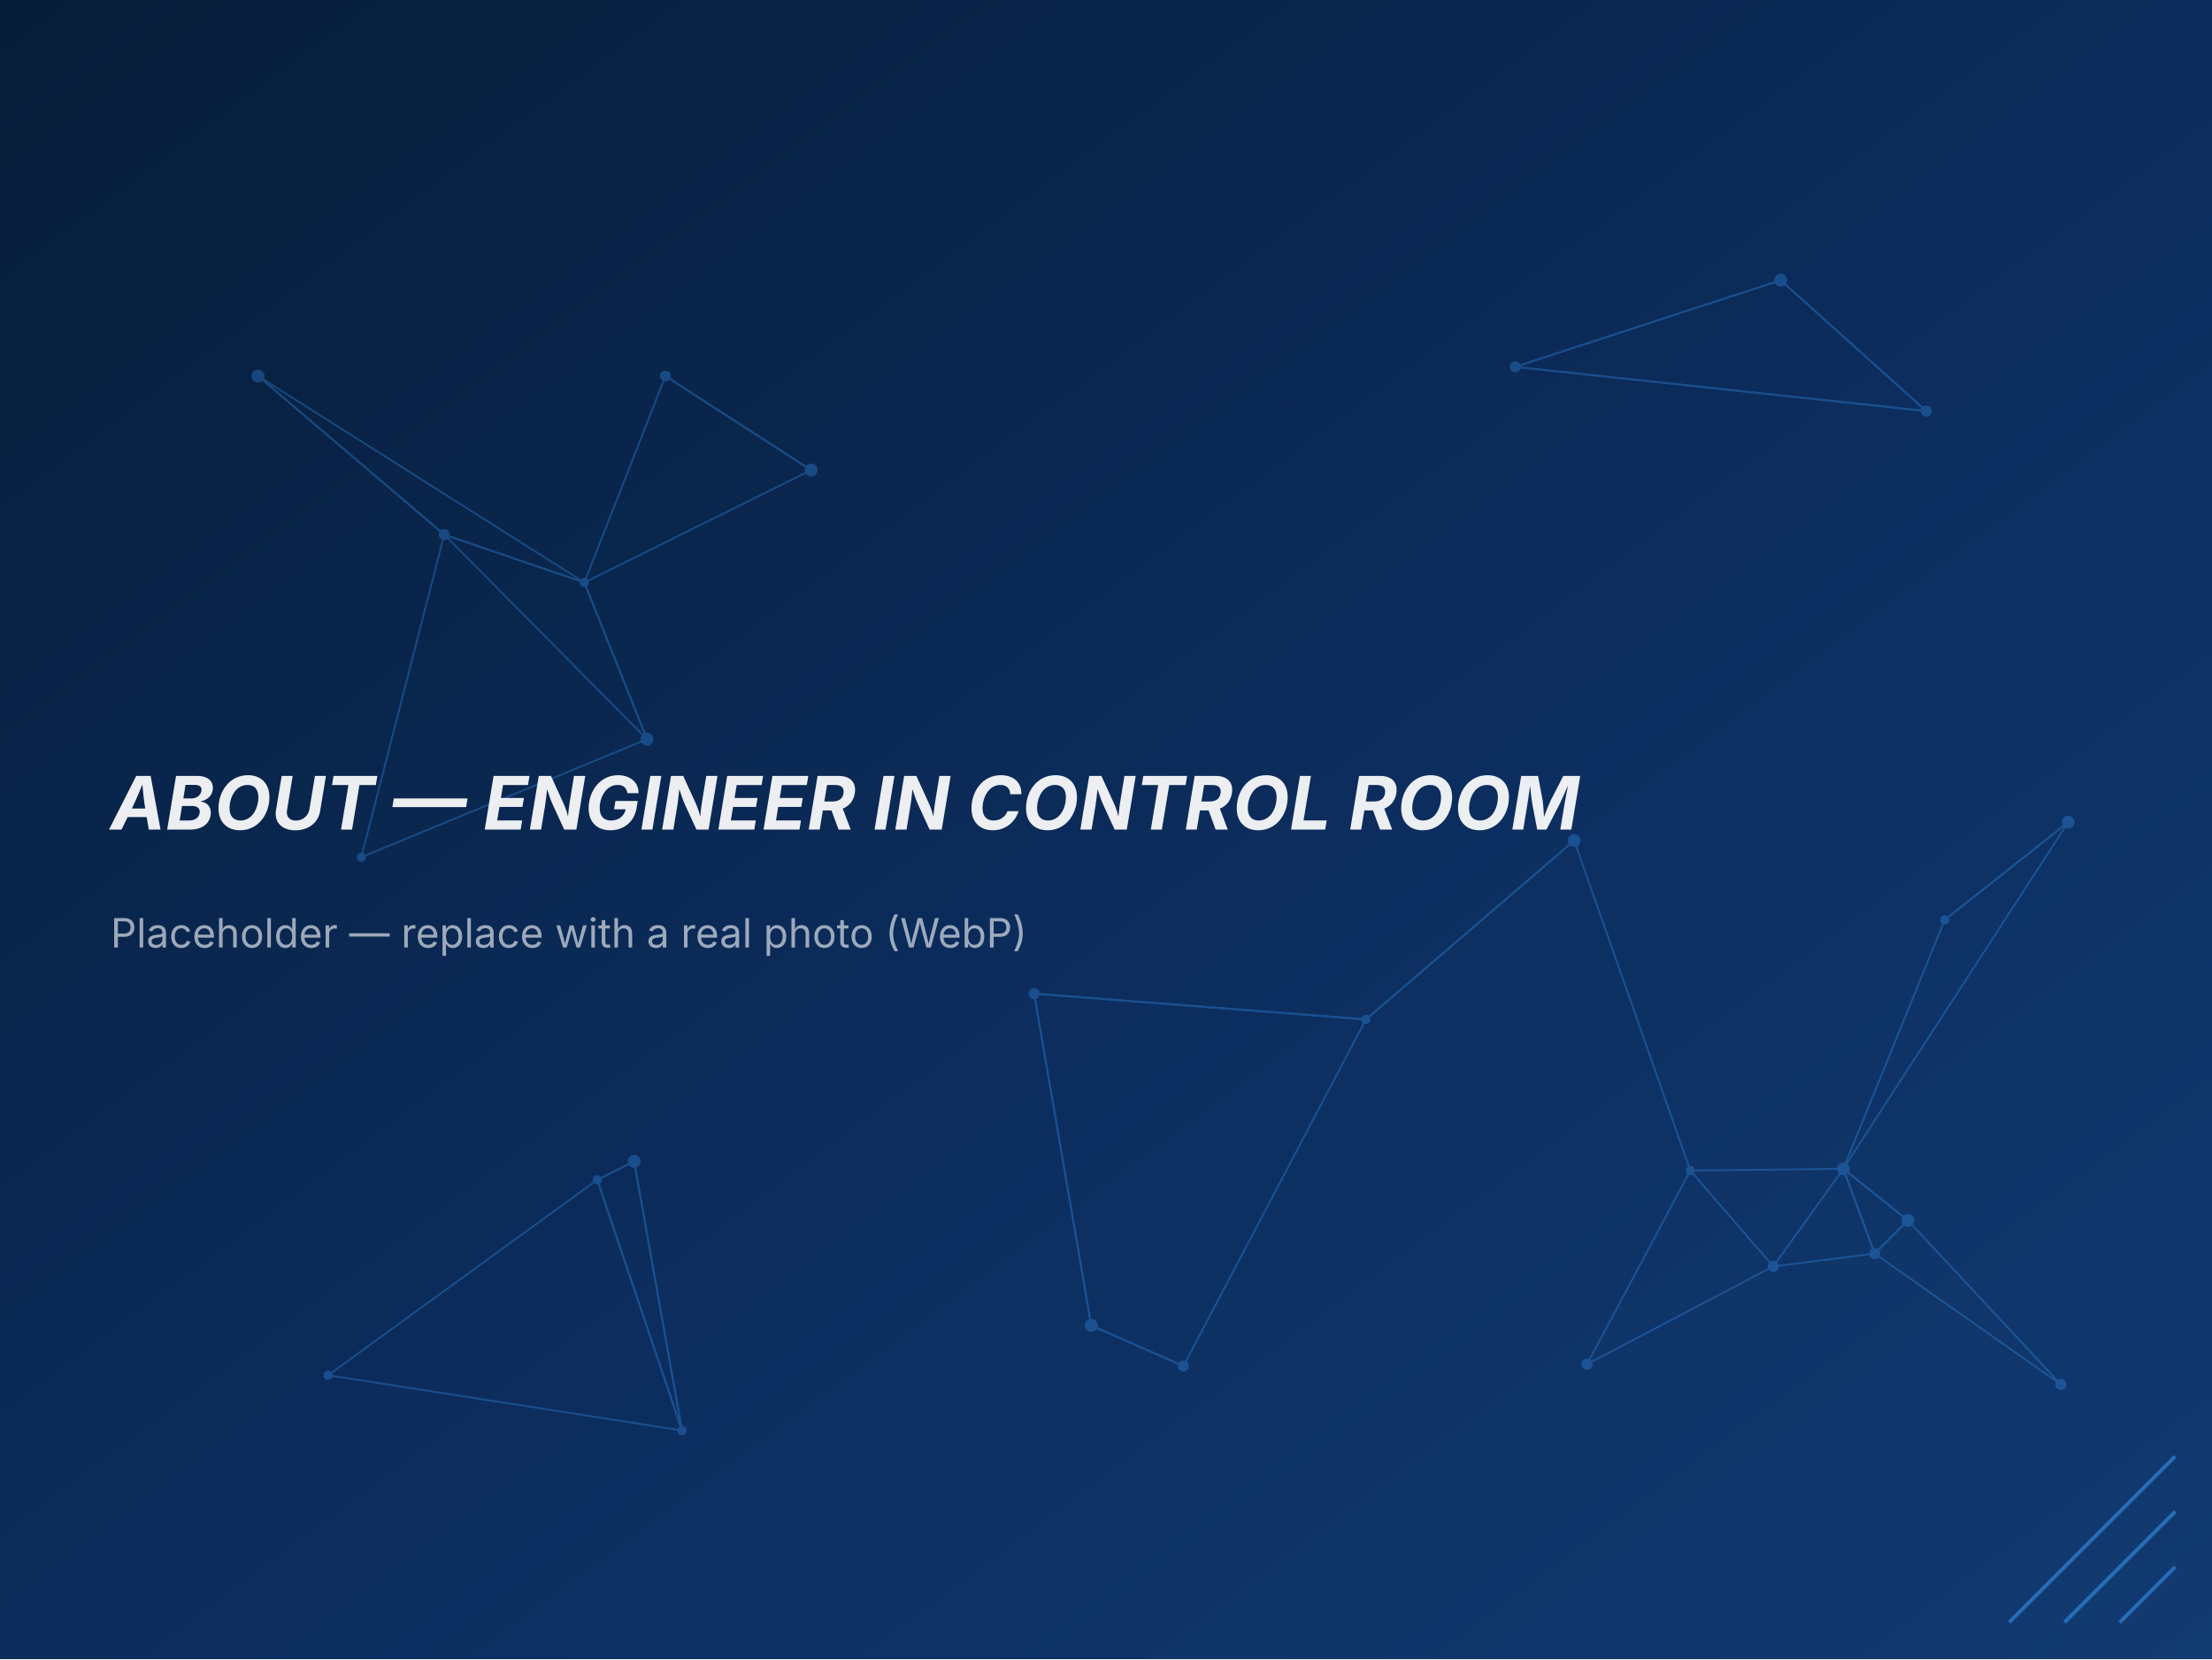
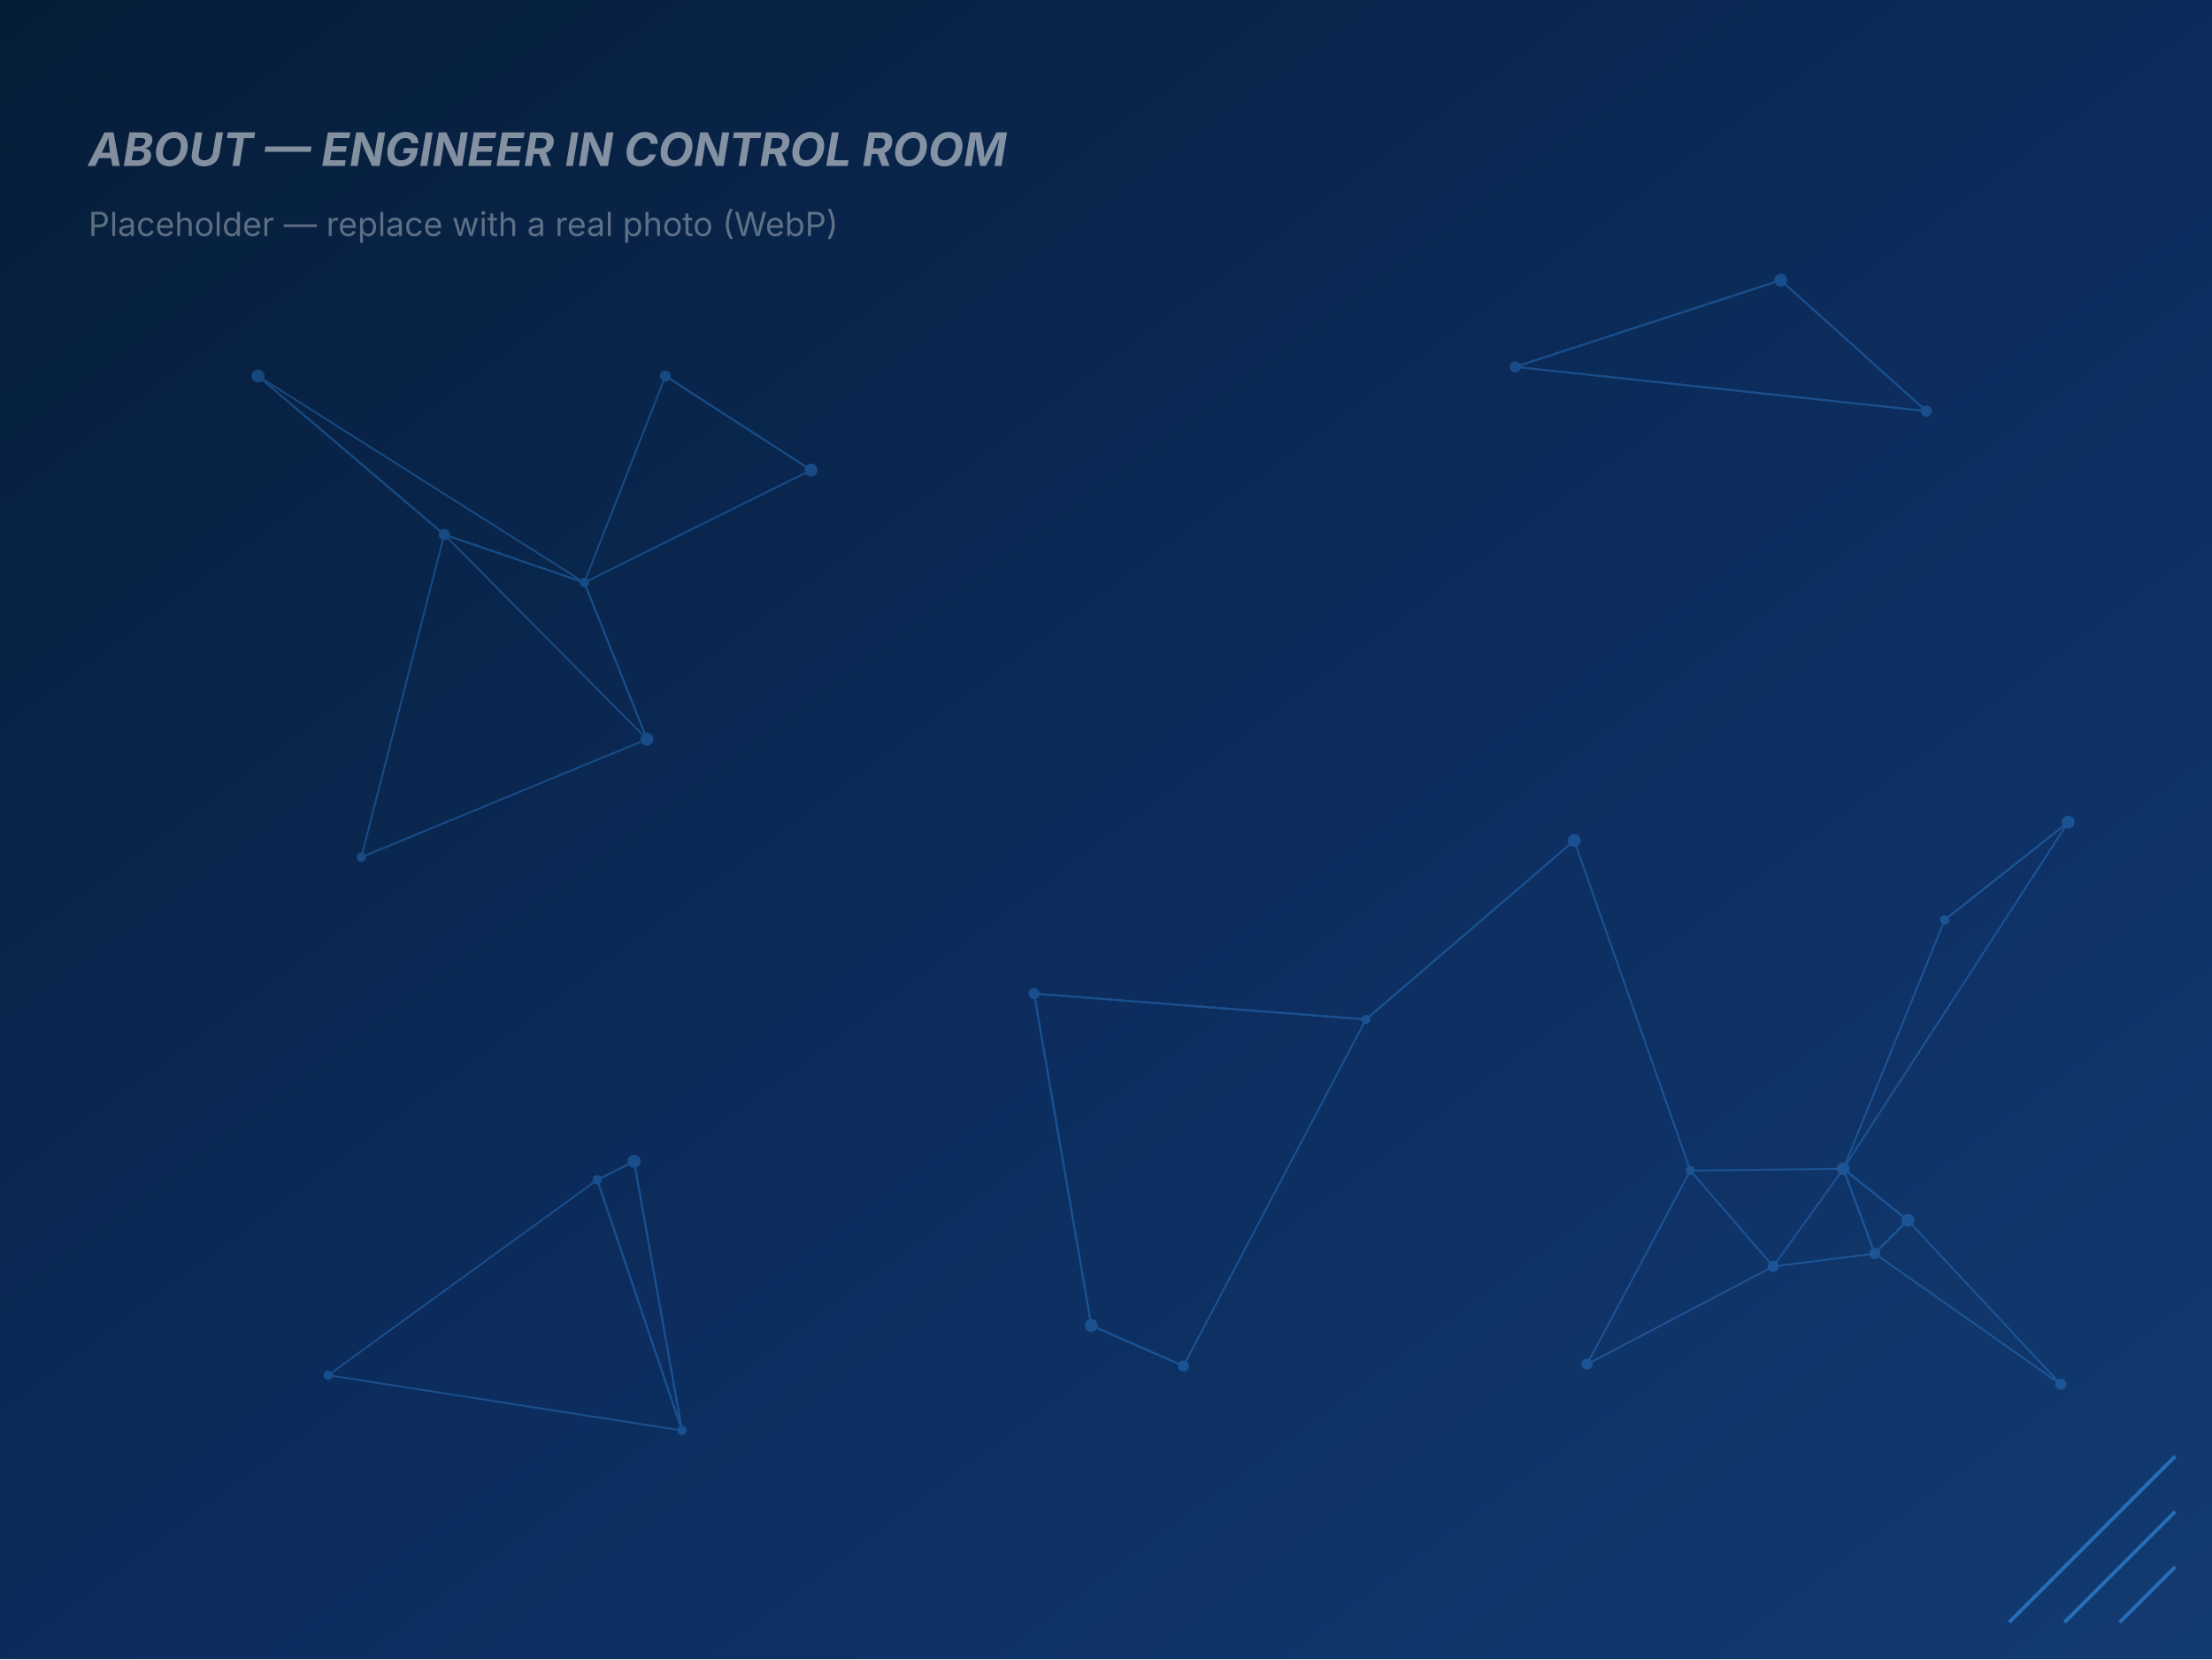
<svg xmlns="http://www.w3.org/2000/svg" width="1200" height="900" viewBox="0 0 1200 900" role="img" aria-label="About — engineer in control room">
  <defs>
    <linearGradient id="g" x1="0" y1="0" x2="1" y2="1">
      <stop offset="0" stop-color="#061D38" />
      <stop offset=".55" stop-color="#0C2D5E" />
      <stop offset="1" stop-color="#123B72" />
    </linearGradient>
  </defs>
  <rect width="1200" height="900" fill="url(#g)" />
  <g stroke="#358FE8" stroke-width="1" opacity=".35" fill="#358FE8">
    <line x1="962" y1="687" x2="1017" y2="680" />
    <line x1="962" y1="687" x2="1000" y2="634" />
    <line x1="440" y1="255" x2="361" y2="204" />
    <line x1="440" y1="255" x2="317" y2="316" />
    <line x1="324" y1="640" x2="344" y2="630" />
    <line x1="324" y1="640" x2="370" y2="776" />
    <line x1="317" y1="316" x2="241" y2="290" />
    <line x1="317" y1="316" x2="351" y2="401" />
    <line x1="1122" y1="446" x2="1055" y2="499" />
    <line x1="1122" y1="446" x2="1000" y2="634" />
    <line x1="241" y1="290" x2="317" y2="316" />
    <line x1="241" y1="290" x2="140" y2="204" />
    <line x1="344" y1="630" x2="324" y2="640" />
    <line x1="344" y1="630" x2="370" y2="776" />
    <line x1="917" y1="635" x2="962" y2="687" />
    <line x1="917" y1="635" x2="1000" y2="634" />
    <line x1="1017" y1="680" x2="1035" y2="662" />
    <line x1="1017" y1="680" x2="1000" y2="634" />
    <line x1="642" y1="741" x2="592" y2="719" />
    <line x1="642" y1="741" x2="741" y2="553" />
    <line x1="351" y1="401" x2="317" y2="316" />
    <line x1="351" y1="401" x2="241" y2="290" />
    <line x1="1118" y1="751" x2="1035" y2="662" />
    <line x1="1118" y1="751" x2="1017" y2="680" />
    <line x1="370" y1="776" x2="324" y2="640" />
    <line x1="370" y1="776" x2="344" y2="630" />
    <line x1="178" y1="746" x2="324" y2="640" />
    <line x1="178" y1="746" x2="370" y2="776" />
    <line x1="861" y1="740" x2="962" y2="687" />
    <line x1="861" y1="740" x2="917" y2="635" />
    <line x1="561" y1="539" x2="741" y2="553" />
    <line x1="561" y1="539" x2="592" y2="719" />
    <line x1="361" y1="204" x2="440" y2="255" />
    <line x1="361" y1="204" x2="317" y2="316" />
    <line x1="1055" y1="499" x2="1122" y2="446" />
    <line x1="1055" y1="499" x2="1000" y2="634" />
    <line x1="741" y1="553" x2="854" y2="456" />
    <line x1="741" y1="553" x2="561" y2="539" />
    <line x1="1035" y1="662" x2="1017" y2="680" />
    <line x1="1035" y1="662" x2="1000" y2="634" />
    <line x1="1000" y1="634" x2="1035" y2="662" />
    <line x1="1000" y1="634" x2="1017" y2="680" />
    <line x1="592" y1="719" x2="642" y2="741" />
    <line x1="592" y1="719" x2="561" y2="539" />
    <line x1="1045" y1="223" x2="966" y2="152" />
    <line x1="1045" y1="223" x2="822" y2="199" />
    <line x1="822" y1="199" x2="966" y2="152" />
    <line x1="822" y1="199" x2="1045" y2="223" />
    <line x1="966" y1="152" x2="1045" y2="223" />
    <line x1="966" y1="152" x2="822" y2="199" />
    <line x1="140" y1="204" x2="241" y2="290" />
    <line x1="140" y1="204" x2="317" y2="316" />
    <line x1="196" y1="465" x2="351" y2="401" />
    <line x1="196" y1="465" x2="241" y2="290" />
    <line x1="854" y1="456" x2="741" y2="553" />
    <line x1="854" y1="456" x2="917" y2="635" />
    <circle cx="962" cy="687" r="2.5" />
    <circle cx="440" cy="255" r="3" />
    <circle cx="324" cy="640" r="2" />
    <circle cx="317" cy="316" r="2" />
    <circle cx="1122" cy="446" r="3" />
    <circle cx="241" cy="290" r="2.5" />
    <circle cx="344" cy="630" r="3" />
    <circle cx="917" cy="635" r="2" />
    <circle cx="1017" cy="680" r="2.5" />
    <circle cx="642" cy="741" r="2.5" />
    <circle cx="351" cy="401" r="3" />
    <circle cx="1118" cy="751" r="2.5" />
    <circle cx="370" cy="776" r="2" />
    <circle cx="178" cy="746" r="2" />
    <circle cx="861" cy="740" r="2.5" />
    <circle cx="561" cy="539" r="2.5" />
    <circle cx="361" cy="204" r="2.5" />
    <circle cx="1055" cy="499" r="2" />
    <circle cx="741" cy="553" r="2" />
    <circle cx="1035" cy="662" r="3" />
    <circle cx="1000" cy="634" r="3" />
    <circle cx="592" cy="719" r="3" />
    <circle cx="1045" cy="223" r="2.5" />
    <circle cx="822" cy="199" r="2.5" />
    <circle cx="966" cy="152" r="3" />
    <circle cx="140" cy="204" r="3" />
    <circle cx="196" cy="465" r="2" />
    <circle cx="854" cy="456" r="3" />
  </g>
  <g stroke="#358FE8" stroke-width="2" opacity=".6">
    <line x1="1090" y1="880" x2="1180" y2="790" />
    <line x1="1120" y1="880" x2="1180" y2="820" />
    <line x1="1150" y1="880" x2="1180" y2="850" />
  </g>
-   <text x="60" y="450" fill="#FFFFFF" font-family="Kanit, Inter, Arial, sans-serif" font-size="40" font-weight="700" font-style="italic" opacity=".92">ABOUT — ENGINEER IN CONTROL ROOM</text>
-   <text x="60" y="514" fill="#FFFFFF" font-family="Inter, Arial, sans-serif" font-size="22" opacity=".6">Placeholder — replace with a real photo (WebP)</text>
+   <text x="48" y="90" fill="#FFFFFF" font-family="Kanit, Inter, Arial, sans-serif" font-size="25" font-weight="700" font-style="italic" opacity=".5">ABOUT — ENGINEER IN CONTROL ROOM</text>
+   <text x="48" y="128" fill="#FFFFFF" font-family="Inter, Arial, sans-serif" font-size="18" opacity=".35">Placeholder — replace with a real photo (WebP)</text>
</svg>
